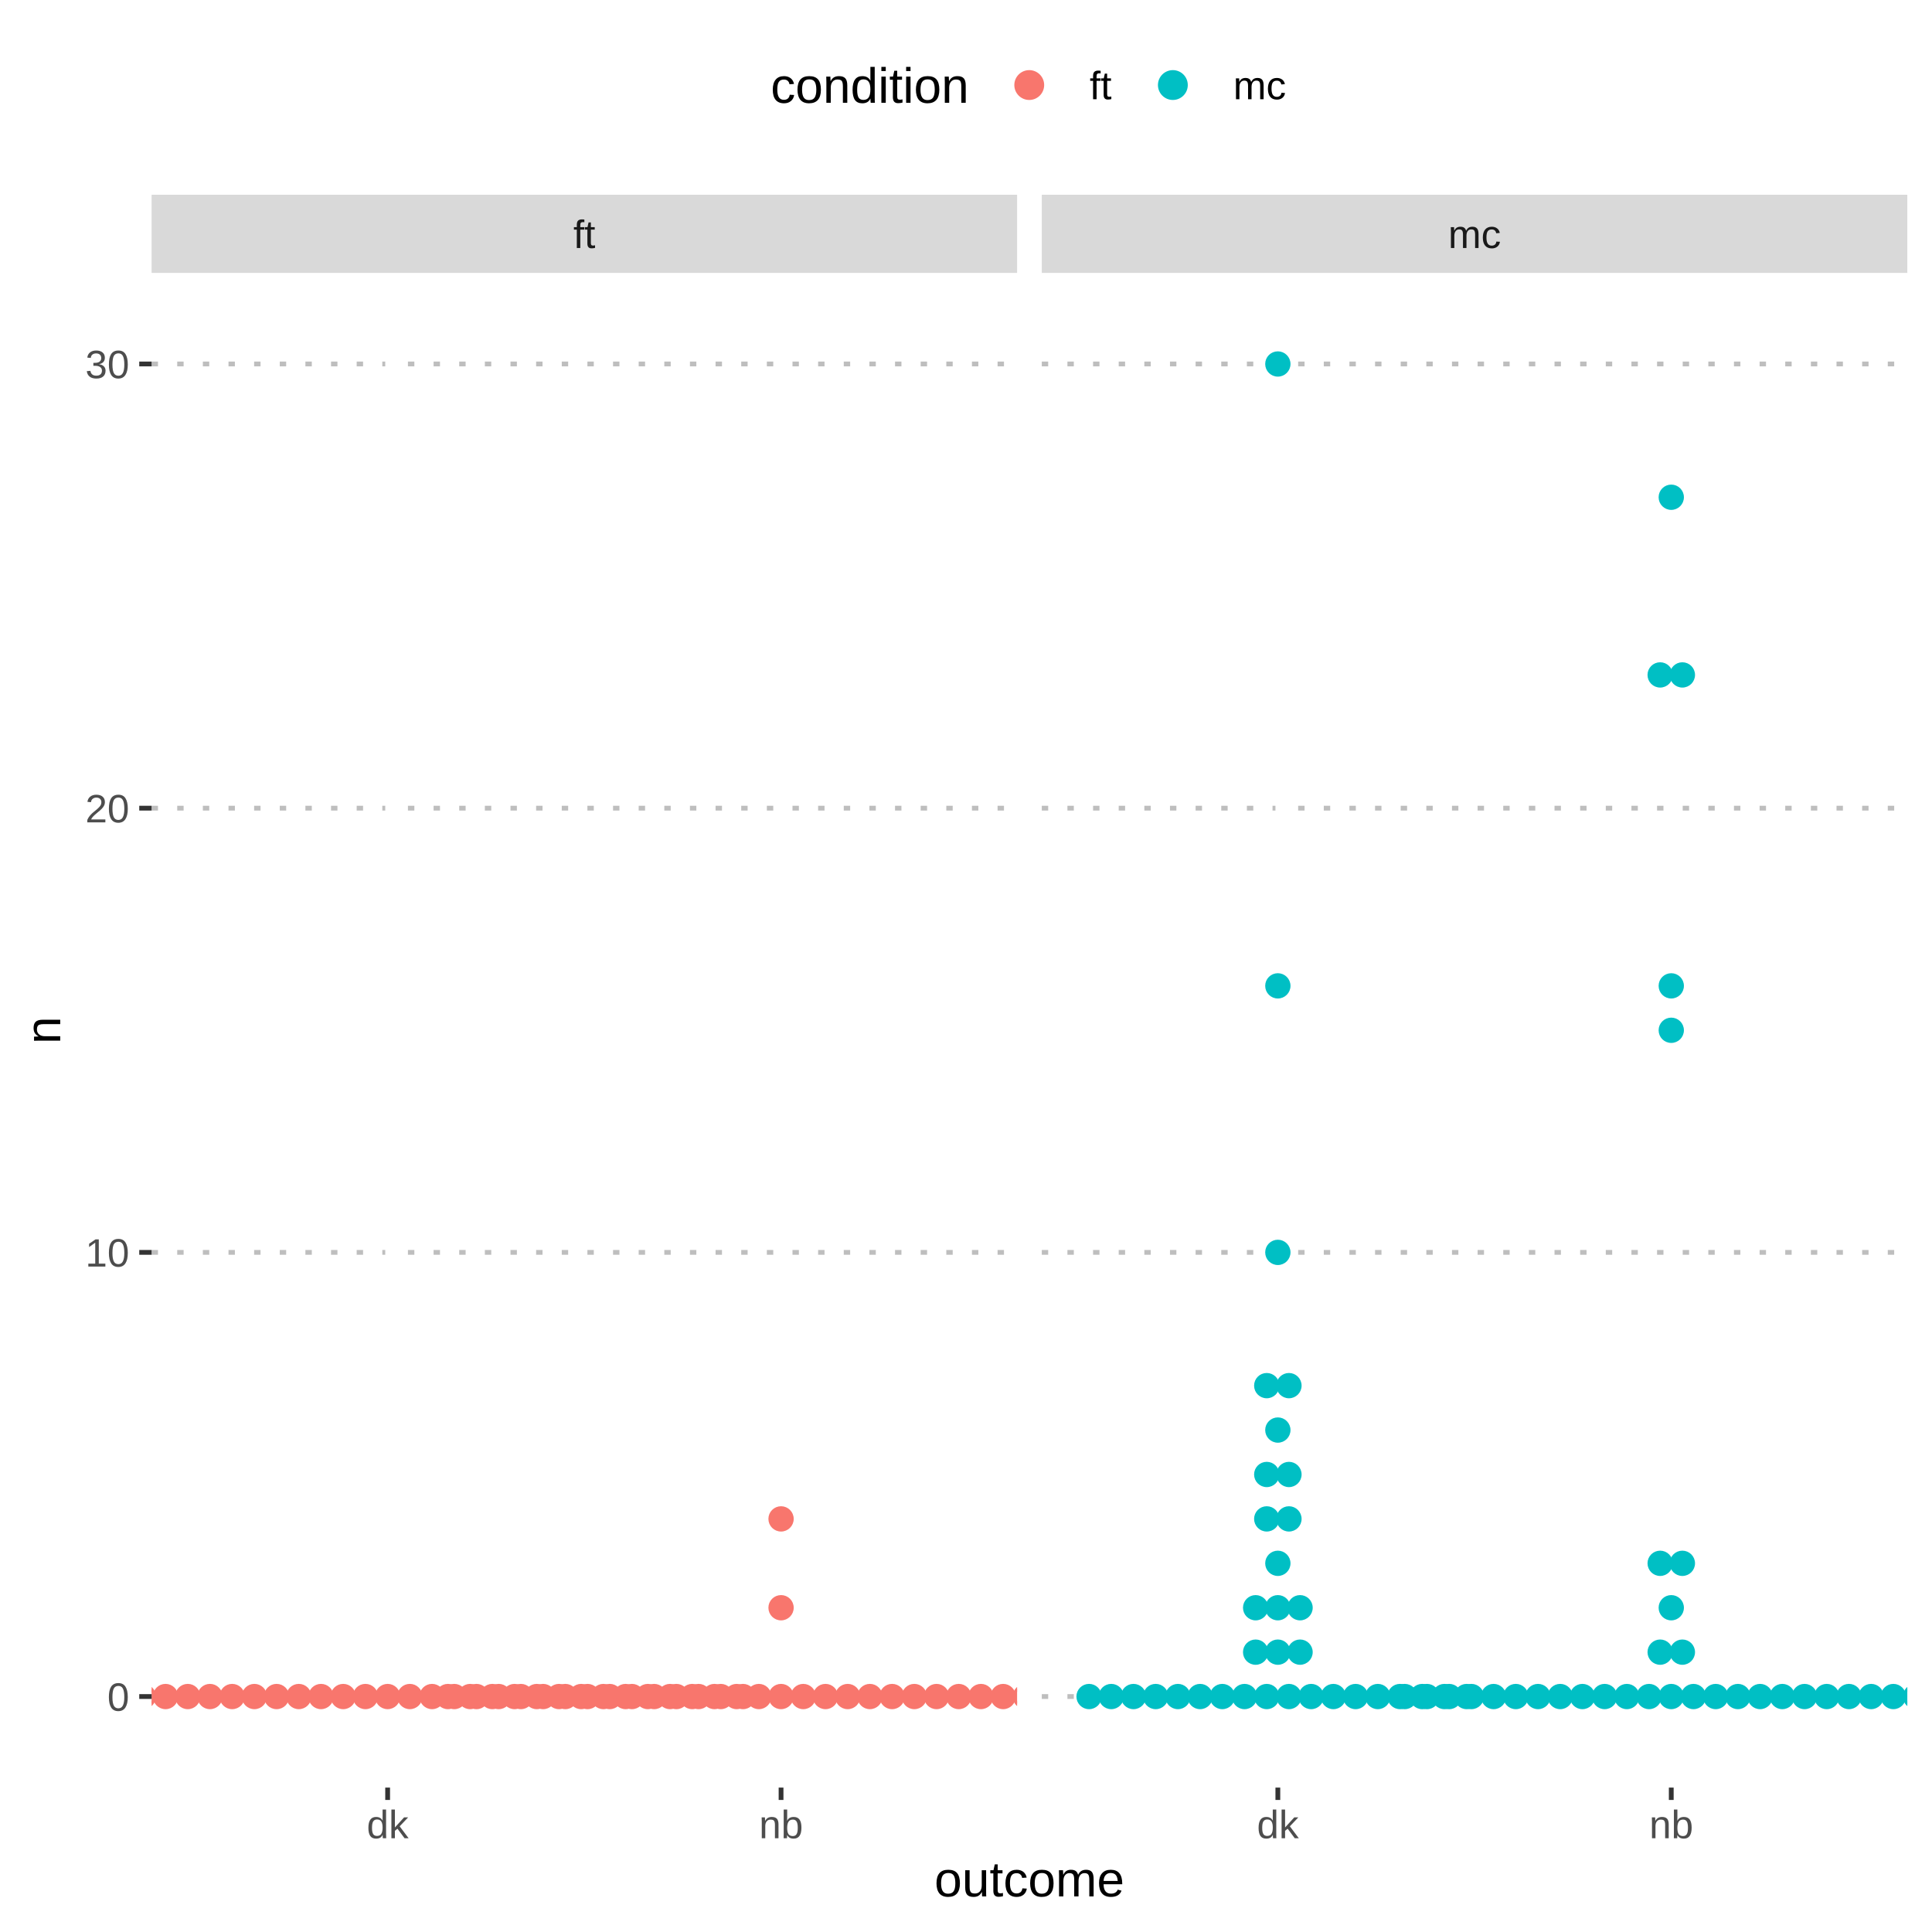
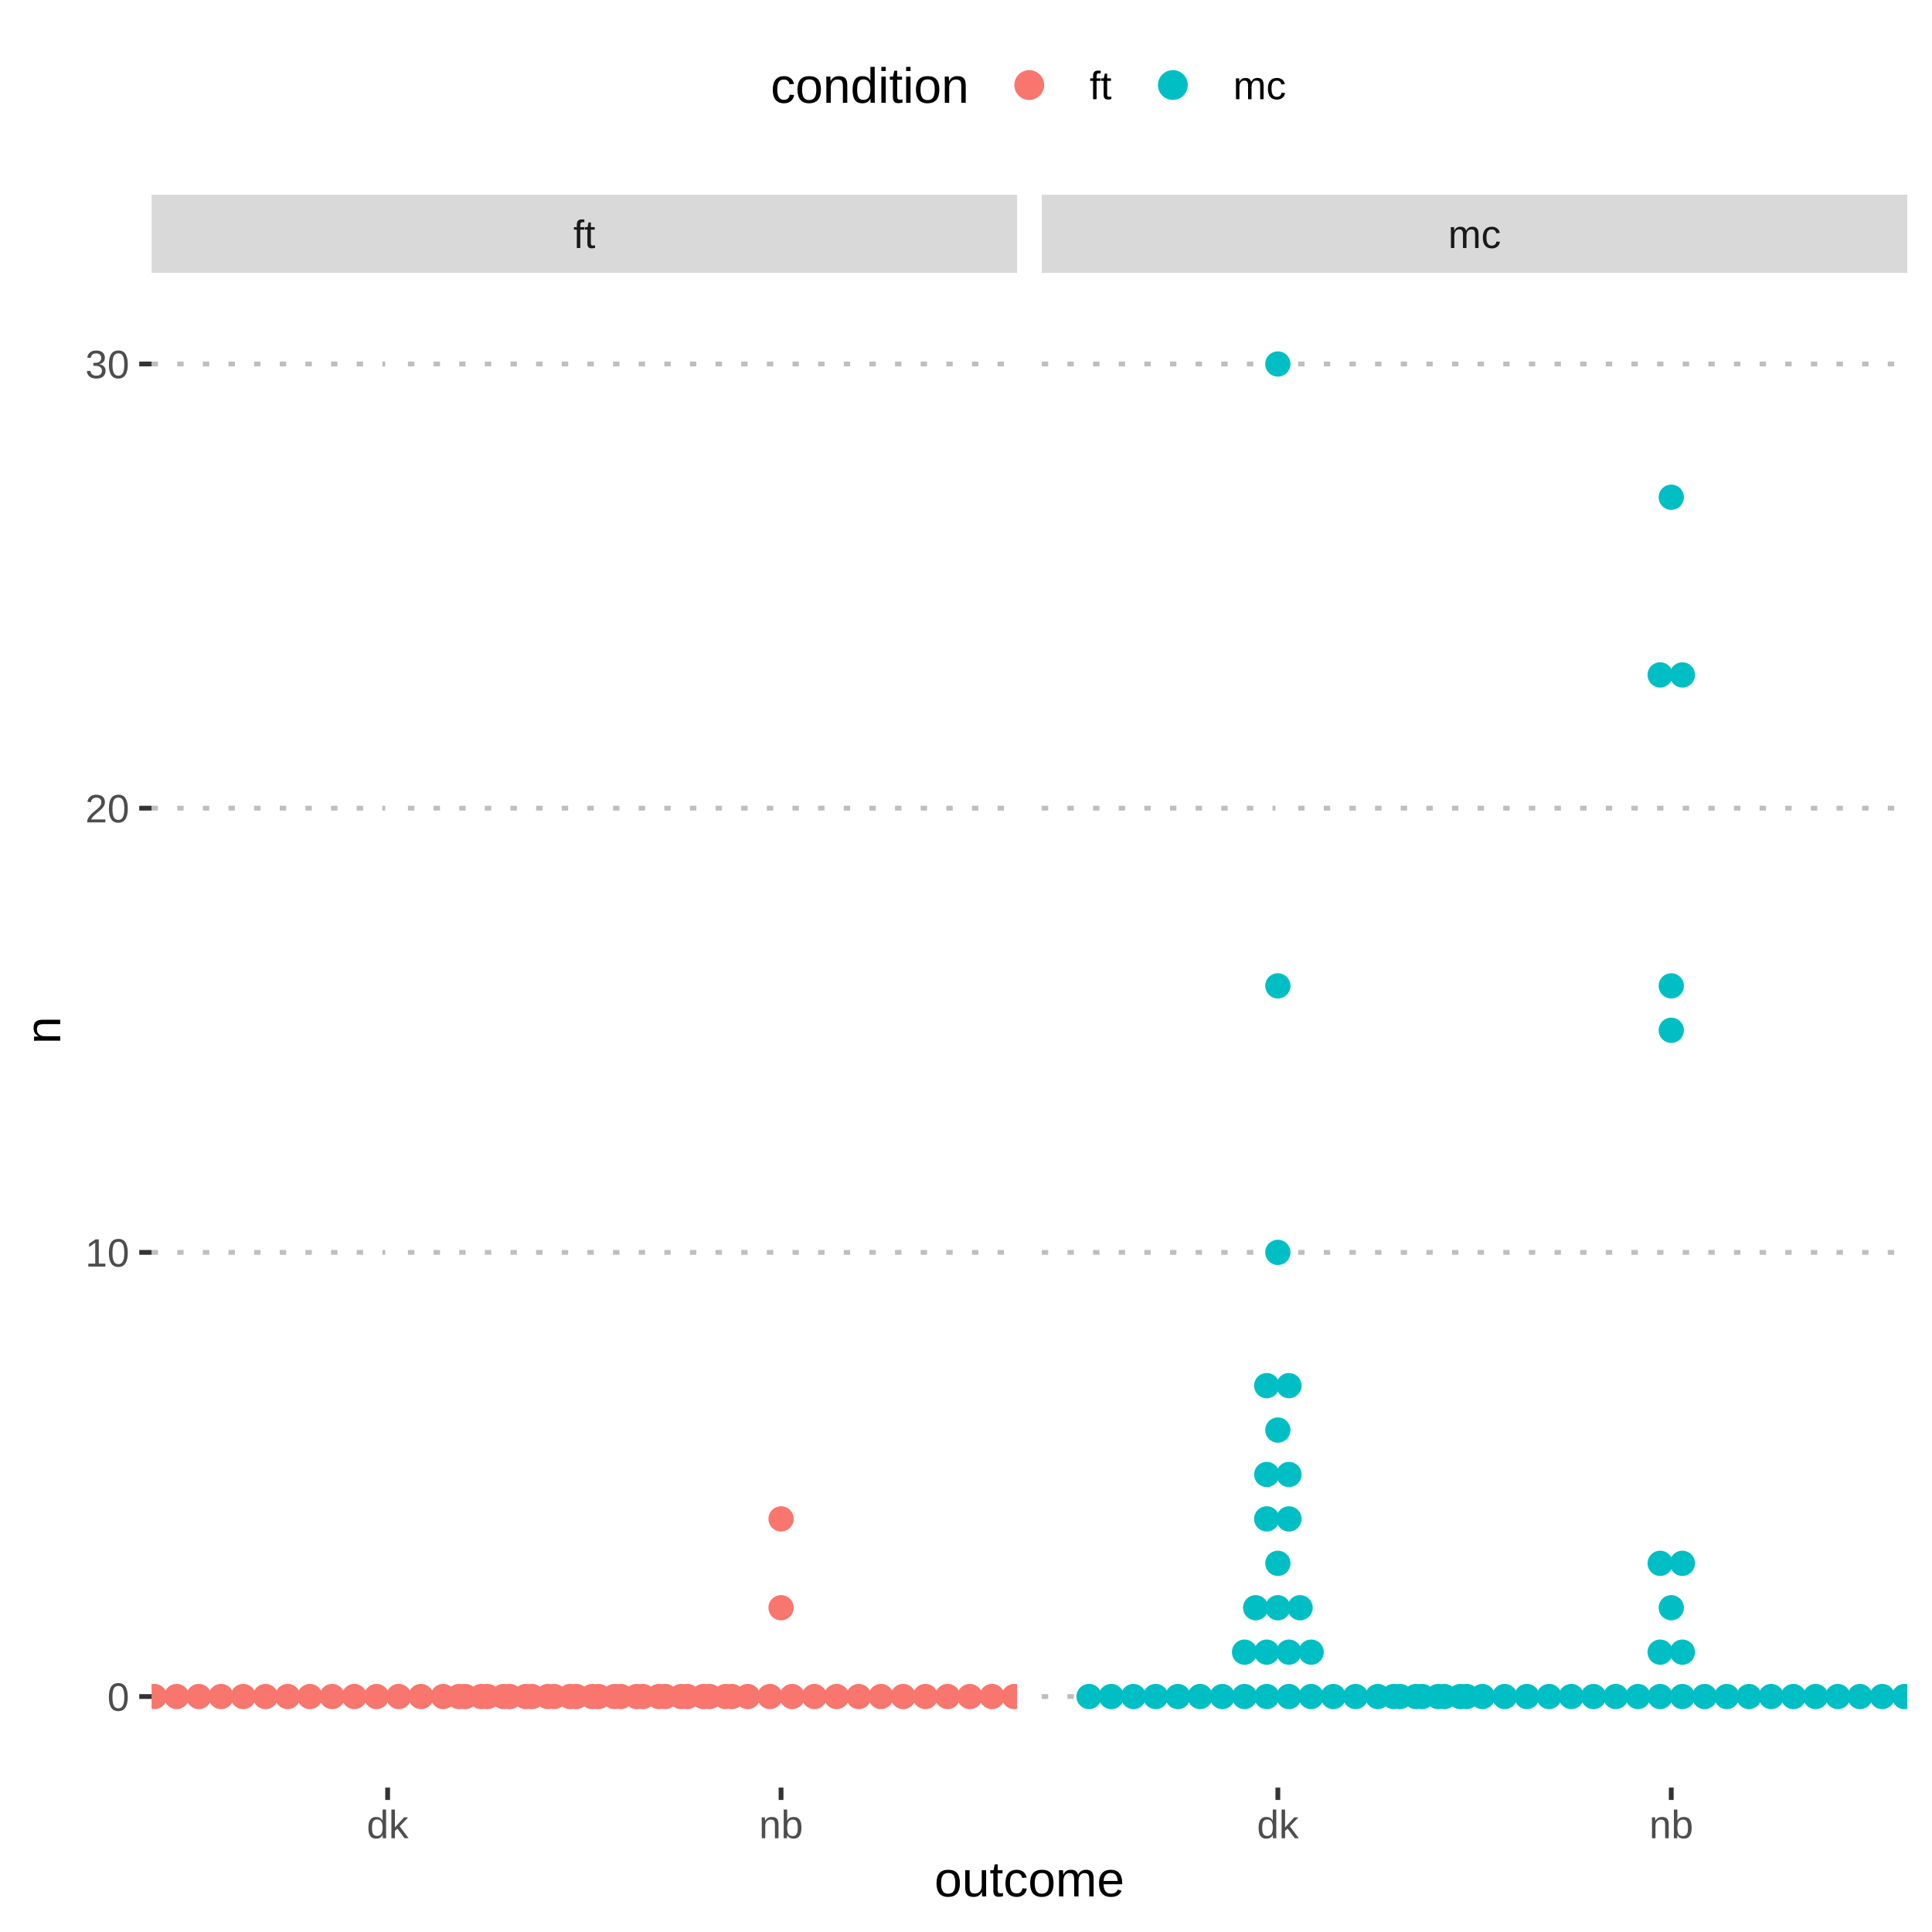
<svg xmlns="http://www.w3.org/2000/svg" class="svglite" width="468.00pt" height="468.00pt" viewBox="0 0 468.00 468.00">
  <defs>
    <style type="text/css">
    .svglite line, .svglite polyline, .svglite polygon, .svglite path, .svglite rect, .svglite circle {
      fill: none;
      stroke: #000000;
      stroke-linecap: round;
      stroke-linejoin: round;
      stroke-miterlimit: 10.00;
    }
    .svglite text {
      white-space: pre;
    }
  </style>
  </defs>
  <rect width="100%" height="100%" style="stroke: none; fill: #FFFFFF;" />
  <defs>
    <clipPath id="cpMC4wMHw0NjguMDB8MC4wMHw0NjguMDA=">
      <rect x="0.00" y="0.00" width="468.00" height="468.00" />
    </clipPath>
  </defs>
  <g clip-path="url(#cpMC4wMHw0NjguMDB8MC4wMHw0NjguMDA=)">
    <rect x="0.00" y="0" width="468.00" height="468.00" style="stroke-width: 1.16; stroke: #FFFFFF; fill: #FFFFFF;" />
  </g>
  <defs>
    <clipPath id="cpMzYuNzJ8MjQ2LjM4fDY2LjExfDQzMy4wMg==">
      <rect x="36.72" y="66.11" width="209.66" height="366.91" />
    </clipPath>
  </defs>
  <g clip-path="url(#cpMzYuNzJ8MjQ2LjM4fDY2LjExfDQzMy4wMg==)">
    <rect x="36.72" y="66.11" width="209.66" height="366.91" style="stroke-width: 1.16; stroke: none; fill: #FFFFFF;" />
    <polyline points="36.72,357.17 246.38,357.17 " style="stroke-width: 0.58; stroke: #FFFFFF; stroke-linecap: butt;" />
    <polyline points="36.72,249.57 246.38,249.57 " style="stroke-width: 0.58; stroke: #FFFFFF; stroke-linecap: butt;" />
    <polyline points="36.72,141.97 246.38,141.97 " style="stroke-width: 0.58; stroke: #FFFFFF; stroke-linecap: butt;" />
    <polyline points="36.72,410.96 246.38,410.96 " style="stroke-width: 1.16; stroke: #BEBEBE; stroke-dasharray: 1.55,4.66; stroke-linecap: butt;" />
    <polyline points="36.72,303.37 246.38,303.37 " style="stroke-width: 1.16; stroke: #BEBEBE; stroke-dasharray: 1.55,4.66; stroke-linecap: butt;" />
    <polyline points="36.72,195.77 246.38,195.77 " style="stroke-width: 1.16; stroke: #BEBEBE; stroke-dasharray: 1.55,4.66; stroke-linecap: butt;" />
    <polyline points="36.72,88.17 246.38,88.17 " style="stroke-width: 1.16; stroke: #BEBEBE; stroke-dasharray: 1.55,4.66; stroke-linecap: butt;" />
    <polyline points="93.90,433.02 93.90,66.11 " style="stroke-width: 1.16; stroke: #FFFFFF; stroke-linecap: butt;" />
    <polyline points="189.20,433.02 189.20,66.11 " style="stroke-width: 1.16; stroke: #FFFFFF; stroke-linecap: butt;" />
-     <circle cx="7.82" cy="410.96" r="2.69" style="stroke-width: 0.75; stroke: #F8766D; stroke-linecap: butt; fill: #F8766D;" />
-     <circle cx="13.20" cy="410.96" r="2.69" style="stroke-width: 0.75; stroke: #F8766D; stroke-linecap: butt; fill: #F8766D;" />
-     <circle cx="18.58" cy="410.96" r="2.69" style="stroke-width: 0.75; stroke: #F8766D; stroke-linecap: butt; fill: #F8766D;" />
-     <circle cx="23.96" cy="410.96" r="2.69" style="stroke-width: 0.75; stroke: #F8766D; stroke-linecap: butt; fill: #F8766D;" />
-     <circle cx="29.34" cy="410.96" r="2.69" style="stroke-width: 0.75; stroke: #F8766D; stroke-linecap: butt; fill: #F8766D;" />
-     <circle cx="34.72" cy="410.96" r="2.69" style="stroke-width: 0.75; stroke: #F8766D; stroke-linecap: butt; fill: #F8766D;" />
-     <circle cx="40.10" cy="410.96" r="2.69" style="stroke-width: 0.75; stroke: #F8766D; stroke-linecap: butt; fill: #F8766D;" />
-     <circle cx="45.48" cy="410.96" r="2.69" style="stroke-width: 0.75; stroke: #F8766D; stroke-linecap: butt; fill: #F8766D;" />
-     <circle cx="50.86" cy="410.96" r="2.69" style="stroke-width: 0.75; stroke: #F8766D; stroke-linecap: butt; fill: #F8766D;" />
-     <circle cx="56.24" cy="410.96" r="2.69" style="stroke-width: 0.75; stroke: #F8766D; stroke-linecap: butt; fill: #F8766D;" />
-     <circle cx="61.62" cy="410.96" r="2.69" style="stroke-width: 0.75; stroke: #F8766D; stroke-linecap: butt; fill: #F8766D;" />
-     <circle cx="67.00" cy="410.96" r="2.69" style="stroke-width: 0.75; stroke: #F8766D; stroke-linecap: butt; fill: #F8766D;" />
-     <circle cx="72.38" cy="410.96" r="2.69" style="stroke-width: 0.75; stroke: #F8766D; stroke-linecap: butt; fill: #F8766D;" />
-     <circle cx="77.76" cy="410.96" r="2.69" style="stroke-width: 0.75; stroke: #F8766D; stroke-linecap: butt; fill: #F8766D;" />
-     <circle cx="83.14" cy="410.96" r="2.69" style="stroke-width: 0.75; stroke: #F8766D; stroke-linecap: butt; fill: #F8766D;" />
-     <circle cx="88.52" cy="410.96" r="2.69" style="stroke-width: 0.75; stroke: #F8766D; stroke-linecap: butt; fill: #F8766D;" />
-     <circle cx="93.90" cy="410.96" r="2.69" style="stroke-width: 0.75; stroke: #F8766D; stroke-linecap: butt; fill: #F8766D;" />
-     <circle cx="99.28" cy="410.96" r="2.69" style="stroke-width: 0.75; stroke: #F8766D; stroke-linecap: butt; fill: #F8766D;" />
-     <circle cx="104.66" cy="410.96" r="2.69" style="stroke-width: 0.75; stroke: #F8766D; stroke-linecap: butt; fill: #F8766D;" />
-     <circle cx="110.04" cy="410.96" r="2.69" style="stroke-width: 0.75; stroke: #F8766D; stroke-linecap: butt; fill: #F8766D;" />
-     <circle cx="115.42" cy="410.96" r="2.69" style="stroke-width: 0.75; stroke: #F8766D; stroke-linecap: butt; fill: #F8766D;" />
-     <circle cx="120.80" cy="410.96" r="2.69" style="stroke-width: 0.75; stroke: #F8766D; stroke-linecap: butt; fill: #F8766D;" />
-     <circle cx="126.18" cy="410.96" r="2.69" style="stroke-width: 0.75; stroke: #F8766D; stroke-linecap: butt; fill: #F8766D;" />
-     <circle cx="131.56" cy="410.96" r="2.69" style="stroke-width: 0.75; stroke: #F8766D; stroke-linecap: butt; fill: #F8766D;" />
-     <circle cx="136.94" cy="410.96" r="2.69" style="stroke-width: 0.75; stroke: #F8766D; stroke-linecap: butt; fill: #F8766D;" />
-     <circle cx="142.32" cy="410.96" r="2.69" style="stroke-width: 0.75; stroke: #F8766D; stroke-linecap: butt; fill: #F8766D;" />
-     <circle cx="147.70" cy="410.96" r="2.69" style="stroke-width: 0.75; stroke: #F8766D; stroke-linecap: butt; fill: #F8766D;" />
-     <circle cx="153.08" cy="410.96" r="2.69" style="stroke-width: 0.75; stroke: #F8766D; stroke-linecap: butt; fill: #F8766D;" />
-     <circle cx="158.46" cy="410.96" r="2.69" style="stroke-width: 0.75; stroke: #F8766D; stroke-linecap: butt; fill: #F8766D;" />
-     <circle cx="163.84" cy="410.96" r="2.69" style="stroke-width: 0.75; stroke: #F8766D; stroke-linecap: butt; fill: #F8766D;" />
-     <circle cx="169.22" cy="410.96" r="2.69" style="stroke-width: 0.75; stroke: #F8766D; stroke-linecap: butt; fill: #F8766D;" />
-     <circle cx="174.60" cy="410.96" r="2.69" style="stroke-width: 0.75; stroke: #F8766D; stroke-linecap: butt; fill: #F8766D;" />
-     <circle cx="179.98" cy="410.96" r="2.69" style="stroke-width: 0.75; stroke: #F8766D; stroke-linecap: butt; fill: #F8766D;" />
-     <circle cx="108.50" cy="410.96" r="2.69" style="stroke-width: 0.75; stroke: #F8766D; stroke-linecap: butt; fill: #F8766D;" />
-     <circle cx="113.88" cy="410.96" r="2.69" style="stroke-width: 0.75; stroke: #F8766D; stroke-linecap: butt; fill: #F8766D;" />
-     <circle cx="119.26" cy="410.96" r="2.69" style="stroke-width: 0.75; stroke: #F8766D; stroke-linecap: butt; fill: #F8766D;" />
-     <circle cx="124.64" cy="410.96" r="2.69" style="stroke-width: 0.75; stroke: #F8766D; stroke-linecap: butt; fill: #F8766D;" />
-     <circle cx="130.02" cy="410.96" r="2.69" style="stroke-width: 0.75; stroke: #F8766D; stroke-linecap: butt; fill: #F8766D;" />
-     <circle cx="135.40" cy="410.96" r="2.69" style="stroke-width: 0.75; stroke: #F8766D; stroke-linecap: butt; fill: #F8766D;" />
-     <circle cx="140.78" cy="410.96" r="2.69" style="stroke-width: 0.75; stroke: #F8766D; stroke-linecap: butt; fill: #F8766D;" />
-     <circle cx="146.16" cy="410.96" r="2.69" style="stroke-width: 0.75; stroke: #F8766D; stroke-linecap: butt; fill: #F8766D;" />
-     <circle cx="151.54" cy="410.96" r="2.69" style="stroke-width: 0.75; stroke: #F8766D; stroke-linecap: butt; fill: #F8766D;" />
-     <circle cx="156.92" cy="410.96" r="2.69" style="stroke-width: 0.75; stroke: #F8766D; stroke-linecap: butt; fill: #F8766D;" />
-     <circle cx="162.30" cy="410.96" r="2.69" style="stroke-width: 0.75; stroke: #F8766D; stroke-linecap: butt; fill: #F8766D;" />
-     <circle cx="167.68" cy="410.96" r="2.69" style="stroke-width: 0.75; stroke: #F8766D; stroke-linecap: butt; fill: #F8766D;" />
-     <circle cx="173.06" cy="410.96" r="2.69" style="stroke-width: 0.75; stroke: #F8766D; stroke-linecap: butt; fill: #F8766D;" />
-     <circle cx="178.44" cy="410.96" r="2.69" style="stroke-width: 0.75; stroke: #F8766D; stroke-linecap: butt; fill: #F8766D;" />
-     <circle cx="183.82" cy="410.96" r="2.69" style="stroke-width: 0.75; stroke: #F8766D; stroke-linecap: butt; fill: #F8766D;" />
-     <circle cx="189.20" cy="410.96" r="2.69" style="stroke-width: 0.75; stroke: #F8766D; stroke-linecap: butt; fill: #F8766D;" />
-     <circle cx="194.58" cy="410.96" r="2.69" style="stroke-width: 0.75; stroke: #F8766D; stroke-linecap: butt; fill: #F8766D;" />
-     <circle cx="199.96" cy="410.96" r="2.69" style="stroke-width: 0.75; stroke: #F8766D; stroke-linecap: butt; fill: #F8766D;" />
-     <circle cx="205.34" cy="410.96" r="2.69" style="stroke-width: 0.75; stroke: #F8766D; stroke-linecap: butt; fill: #F8766D;" />
-     <circle cx="210.72" cy="410.96" r="2.69" style="stroke-width: 0.75; stroke: #F8766D; stroke-linecap: butt; fill: #F8766D;" />
-     <circle cx="216.10" cy="410.96" r="2.69" style="stroke-width: 0.75; stroke: #F8766D; stroke-linecap: butt; fill: #F8766D;" />
-     <circle cx="221.48" cy="410.96" r="2.69" style="stroke-width: 0.75; stroke: #F8766D; stroke-linecap: butt; fill: #F8766D;" />
-     <circle cx="226.86" cy="410.96" r="2.69" style="stroke-width: 0.75; stroke: #F8766D; stroke-linecap: butt; fill: #F8766D;" />
-     <circle cx="232.24" cy="410.96" r="2.69" style="stroke-width: 0.75; stroke: #F8766D; stroke-linecap: butt; fill: #F8766D;" />
-     <circle cx="237.62" cy="410.96" r="2.69" style="stroke-width: 0.75; stroke: #F8766D; stroke-linecap: butt; fill: #F8766D;" />
-     <circle cx="243.00" cy="410.96" r="2.69" style="stroke-width: 0.75; stroke: #F8766D; stroke-linecap: butt; fill: #F8766D;" />
-     <circle cx="248.38" cy="410.96" r="2.69" style="stroke-width: 0.75; stroke: #F8766D; stroke-linecap: butt; fill: #F8766D;" />
-     <circle cx="253.76" cy="410.96" r="2.69" style="stroke-width: 0.75; stroke: #F8766D; stroke-linecap: butt; fill: #F8766D;" />
-     <circle cx="259.14" cy="410.96" r="2.69" style="stroke-width: 0.75; stroke: #F8766D; stroke-linecap: butt; fill: #F8766D;" />
-     <circle cx="264.52" cy="410.96" r="2.69" style="stroke-width: 0.75; stroke: #F8766D; stroke-linecap: butt; fill: #F8766D;" />
-     <circle cx="269.90" cy="410.96" r="2.69" style="stroke-width: 0.75; stroke: #F8766D; stroke-linecap: butt; fill: #F8766D;" />
+     <circle cx="10.51" cy="410.96" r="2.69" style="stroke-width: 0.75; stroke: #F8766D; stroke-linecap: butt; fill: #F8766D;" />
+     <circle cx="15.89" cy="410.96" r="2.69" style="stroke-width: 0.75; stroke: #F8766D; stroke-linecap: butt; fill: #F8766D;" />
+     <circle cx="21.27" cy="410.96" r="2.69" style="stroke-width: 0.75; stroke: #F8766D; stroke-linecap: butt; fill: #F8766D;" />
+     <circle cx="26.65" cy="410.96" r="2.69" style="stroke-width: 0.75; stroke: #F8766D; stroke-linecap: butt; fill: #F8766D;" />
+     <circle cx="32.03" cy="410.96" r="2.69" style="stroke-width: 0.75; stroke: #F8766D; stroke-linecap: butt; fill: #F8766D;" />
+     <circle cx="37.41" cy="410.96" r="2.69" style="stroke-width: 0.75; stroke: #F8766D; stroke-linecap: butt; fill: #F8766D;" />
+     <circle cx="42.79" cy="410.96" r="2.69" style="stroke-width: 0.75; stroke: #F8766D; stroke-linecap: butt; fill: #F8766D;" />
+     <circle cx="48.17" cy="410.96" r="2.69" style="stroke-width: 0.75; stroke: #F8766D; stroke-linecap: butt; fill: #F8766D;" />
+     <circle cx="53.55" cy="410.96" r="2.69" style="stroke-width: 0.75; stroke: #F8766D; stroke-linecap: butt; fill: #F8766D;" />
+     <circle cx="58.93" cy="410.96" r="2.69" style="stroke-width: 0.75; stroke: #F8766D; stroke-linecap: butt; fill: #F8766D;" />
+     <circle cx="64.31" cy="410.96" r="2.69" style="stroke-width: 0.75; stroke: #F8766D; stroke-linecap: butt; fill: #F8766D;" />
+     <circle cx="69.69" cy="410.96" r="2.69" style="stroke-width: 0.75; stroke: #F8766D; stroke-linecap: butt; fill: #F8766D;" />
+     <circle cx="75.07" cy="410.96" r="2.69" style="stroke-width: 0.75; stroke: #F8766D; stroke-linecap: butt; fill: #F8766D;" />
+     <circle cx="80.45" cy="410.96" r="2.69" style="stroke-width: 0.75; stroke: #F8766D; stroke-linecap: butt; fill: #F8766D;" />
+     <circle cx="85.83" cy="410.96" r="2.69" style="stroke-width: 0.75; stroke: #F8766D; stroke-linecap: butt; fill: #F8766D;" />
+     <circle cx="91.21" cy="410.96" r="2.69" style="stroke-width: 0.75; stroke: #F8766D; stroke-linecap: butt; fill: #F8766D;" />
+     <circle cx="96.59" cy="410.96" r="2.69" style="stroke-width: 0.75; stroke: #F8766D; stroke-linecap: butt; fill: #F8766D;" />
+     <circle cx="101.97" cy="410.96" r="2.69" style="stroke-width: 0.75; stroke: #F8766D; stroke-linecap: butt; fill: #F8766D;" />
+     <circle cx="107.35" cy="410.96" r="2.69" style="stroke-width: 0.75; stroke: #F8766D; stroke-linecap: butt; fill: #F8766D;" />
+     <circle cx="112.73" cy="410.96" r="2.69" style="stroke-width: 0.75; stroke: #F8766D; stroke-linecap: butt; fill: #F8766D;" />
+     <circle cx="118.11" cy="410.96" r="2.69" style="stroke-width: 0.75; stroke: #F8766D; stroke-linecap: butt; fill: #F8766D;" />
+     <circle cx="123.49" cy="410.96" r="2.69" style="stroke-width: 0.75; stroke: #F8766D; stroke-linecap: butt; fill: #F8766D;" />
+     <circle cx="128.87" cy="410.96" r="2.69" style="stroke-width: 0.75; stroke: #F8766D; stroke-linecap: butt; fill: #F8766D;" />
+     <circle cx="134.25" cy="410.96" r="2.69" style="stroke-width: 0.75; stroke: #F8766D; stroke-linecap: butt; fill: #F8766D;" />
+     <circle cx="139.63" cy="410.96" r="2.69" style="stroke-width: 0.75; stroke: #F8766D; stroke-linecap: butt; fill: #F8766D;" />
+     <circle cx="145.01" cy="410.96" r="2.69" style="stroke-width: 0.75; stroke: #F8766D; stroke-linecap: butt; fill: #F8766D;" />
+     <circle cx="150.39" cy="410.96" r="2.69" style="stroke-width: 0.75; stroke: #F8766D; stroke-linecap: butt; fill: #F8766D;" />
+     <circle cx="155.77" cy="410.96" r="2.69" style="stroke-width: 0.75; stroke: #F8766D; stroke-linecap: butt; fill: #F8766D;" />
+     <circle cx="161.15" cy="410.96" r="2.69" style="stroke-width: 0.75; stroke: #F8766D; stroke-linecap: butt; fill: #F8766D;" />
+     <circle cx="166.53" cy="410.96" r="2.69" style="stroke-width: 0.75; stroke: #F8766D; stroke-linecap: butt; fill: #F8766D;" />
+     <circle cx="171.91" cy="410.96" r="2.69" style="stroke-width: 0.75; stroke: #F8766D; stroke-linecap: butt; fill: #F8766D;" />
+     <circle cx="177.29" cy="410.96" r="2.69" style="stroke-width: 0.75; stroke: #F8766D; stroke-linecap: butt; fill: #F8766D;" />
+     <circle cx="111.19" cy="410.96" r="2.69" style="stroke-width: 0.75; stroke: #F8766D; stroke-linecap: butt; fill: #F8766D;" />
+     <circle cx="116.57" cy="410.96" r="2.69" style="stroke-width: 0.75; stroke: #F8766D; stroke-linecap: butt; fill: #F8766D;" />
+     <circle cx="121.95" cy="410.96" r="2.69" style="stroke-width: 0.75; stroke: #F8766D; stroke-linecap: butt; fill: #F8766D;" />
+     <circle cx="127.33" cy="410.96" r="2.69" style="stroke-width: 0.75; stroke: #F8766D; stroke-linecap: butt; fill: #F8766D;" />
+     <circle cx="132.71" cy="410.96" r="2.69" style="stroke-width: 0.75; stroke: #F8766D; stroke-linecap: butt; fill: #F8766D;" />
+     <circle cx="138.09" cy="410.96" r="2.69" style="stroke-width: 0.75; stroke: #F8766D; stroke-linecap: butt; fill: #F8766D;" />
+     <circle cx="143.47" cy="410.96" r="2.69" style="stroke-width: 0.75; stroke: #F8766D; stroke-linecap: butt; fill: #F8766D;" />
+     <circle cx="148.85" cy="410.96" r="2.69" style="stroke-width: 0.75; stroke: #F8766D; stroke-linecap: butt; fill: #F8766D;" />
+     <circle cx="154.23" cy="410.96" r="2.69" style="stroke-width: 0.75; stroke: #F8766D; stroke-linecap: butt; fill: #F8766D;" />
+     <circle cx="159.61" cy="410.96" r="2.69" style="stroke-width: 0.75; stroke: #F8766D; stroke-linecap: butt; fill: #F8766D;" />
+     <circle cx="164.99" cy="410.96" r="2.69" style="stroke-width: 0.75; stroke: #F8766D; stroke-linecap: butt; fill: #F8766D;" />
+     <circle cx="170.37" cy="410.96" r="2.69" style="stroke-width: 0.75; stroke: #F8766D; stroke-linecap: butt; fill: #F8766D;" />
+     <circle cx="175.75" cy="410.96" r="2.69" style="stroke-width: 0.75; stroke: #F8766D; stroke-linecap: butt; fill: #F8766D;" />
+     <circle cx="181.13" cy="410.96" r="2.69" style="stroke-width: 0.75; stroke: #F8766D; stroke-linecap: butt; fill: #F8766D;" />
+     <circle cx="186.51" cy="410.96" r="2.69" style="stroke-width: 0.75; stroke: #F8766D; stroke-linecap: butt; fill: #F8766D;" />
+     <circle cx="191.89" cy="410.96" r="2.69" style="stroke-width: 0.75; stroke: #F8766D; stroke-linecap: butt; fill: #F8766D;" />
+     <circle cx="197.27" cy="410.96" r="2.69" style="stroke-width: 0.75; stroke: #F8766D; stroke-linecap: butt; fill: #F8766D;" />
+     <circle cx="202.65" cy="410.96" r="2.69" style="stroke-width: 0.75; stroke: #F8766D; stroke-linecap: butt; fill: #F8766D;" />
+     <circle cx="208.03" cy="410.96" r="2.69" style="stroke-width: 0.75; stroke: #F8766D; stroke-linecap: butt; fill: #F8766D;" />
+     <circle cx="213.41" cy="410.96" r="2.69" style="stroke-width: 0.75; stroke: #F8766D; stroke-linecap: butt; fill: #F8766D;" />
+     <circle cx="218.79" cy="410.96" r="2.69" style="stroke-width: 0.75; stroke: #F8766D; stroke-linecap: butt; fill: #F8766D;" />
+     <circle cx="224.17" cy="410.96" r="2.69" style="stroke-width: 0.75; stroke: #F8766D; stroke-linecap: butt; fill: #F8766D;" />
+     <circle cx="229.55" cy="410.96" r="2.69" style="stroke-width: 0.75; stroke: #F8766D; stroke-linecap: butt; fill: #F8766D;" />
+     <circle cx="234.93" cy="410.96" r="2.69" style="stroke-width: 0.75; stroke: #F8766D; stroke-linecap: butt; fill: #F8766D;" />
+     <circle cx="240.31" cy="410.96" r="2.69" style="stroke-width: 0.75; stroke: #F8766D; stroke-linecap: butt; fill: #F8766D;" />
+     <circle cx="245.69" cy="410.96" r="2.69" style="stroke-width: 0.75; stroke: #F8766D; stroke-linecap: butt; fill: #F8766D;" />
+     <circle cx="251.07" cy="410.96" r="2.69" style="stroke-width: 0.75; stroke: #F8766D; stroke-linecap: butt; fill: #F8766D;" />
+     <circle cx="256.45" cy="410.96" r="2.69" style="stroke-width: 0.75; stroke: #F8766D; stroke-linecap: butt; fill: #F8766D;" />
+     <circle cx="261.83" cy="410.96" r="2.69" style="stroke-width: 0.75; stroke: #F8766D; stroke-linecap: butt; fill: #F8766D;" />
+     <circle cx="267.21" cy="410.96" r="2.69" style="stroke-width: 0.75; stroke: #F8766D; stroke-linecap: butt; fill: #F8766D;" />
    <circle cx="189.20" cy="389.45" r="2.69" style="stroke-width: 0.75; stroke: #F8766D; stroke-linecap: butt; fill: #F8766D;" />
    <circle cx="189.20" cy="367.93" r="2.69" style="stroke-width: 0.75; stroke: #F8766D; stroke-linecap: butt; fill: #F8766D;" />
  </g>
  <g clip-path="url(#cpMC4wMHw0NjguMDB8MC4wMHw0NjguMDA=)">
</g>
  <defs>
    <clipPath id="cpMjUyLjM2fDQ2Mi4wMnw2Ni4xMXw0MzMuMDI=">
      <rect x="252.36" y="66.11" width="209.66" height="366.91" />
    </clipPath>
  </defs>
  <g clip-path="url(#cpMjUyLjM2fDQ2Mi4wMnw2Ni4xMXw0MzMuMDI=)">
    <rect x="252.36" y="66.11" width="209.66" height="366.91" style="stroke-width: 1.16; stroke: none; fill: #FFFFFF;" />
    <polyline points="252.36,357.17 462.02,357.17 " style="stroke-width: 0.58; stroke: #FFFFFF; stroke-linecap: butt;" />
    <polyline points="252.36,249.57 462.02,249.57 " style="stroke-width: 0.58; stroke: #FFFFFF; stroke-linecap: butt;" />
    <polyline points="252.36,141.97 462.02,141.97 " style="stroke-width: 0.58; stroke: #FFFFFF; stroke-linecap: butt;" />
    <polyline points="252.36,410.96 462.02,410.96 " style="stroke-width: 1.16; stroke: #BEBEBE; stroke-dasharray: 1.55,4.66; stroke-linecap: butt;" />
    <polyline points="252.36,303.37 462.02,303.37 " style="stroke-width: 1.16; stroke: #BEBEBE; stroke-dasharray: 1.55,4.66; stroke-linecap: butt;" />
    <polyline points="252.36,195.77 462.02,195.77 " style="stroke-width: 1.16; stroke: #BEBEBE; stroke-dasharray: 1.55,4.66; stroke-linecap: butt;" />
    <polyline points="252.36,88.17 462.02,88.17 " style="stroke-width: 1.16; stroke: #BEBEBE; stroke-dasharray: 1.55,4.66; stroke-linecap: butt;" />
    <polyline points="309.54,433.02 309.54,66.11 " style="stroke-width: 1.16; stroke: #FFFFFF; stroke-linecap: butt;" />
    <polyline points="404.84,433.02 404.84,66.11 " style="stroke-width: 1.16; stroke: #FFFFFF; stroke-linecap: butt;" />
    <circle cx="263.81" cy="410.96" r="2.69" style="stroke-width: 0.75; stroke: #00BFC4; stroke-linecap: butt; fill: #00BFC4;" />
    <circle cx="269.19" cy="410.96" r="2.69" style="stroke-width: 0.75; stroke: #00BFC4; stroke-linecap: butt; fill: #00BFC4;" />
    <circle cx="274.57" cy="410.96" r="2.69" style="stroke-width: 0.75; stroke: #00BFC4; stroke-linecap: butt; fill: #00BFC4;" />
    <circle cx="279.95" cy="410.96" r="2.69" style="stroke-width: 0.75; stroke: #00BFC4; stroke-linecap: butt; fill: #00BFC4;" />
    <circle cx="285.33" cy="410.96" r="2.69" style="stroke-width: 0.75; stroke: #00BFC4; stroke-linecap: butt; fill: #00BFC4;" />
    <circle cx="290.71" cy="410.96" r="2.69" style="stroke-width: 0.75; stroke: #00BFC4; stroke-linecap: butt; fill: #00BFC4;" />
    <circle cx="296.09" cy="410.96" r="2.69" style="stroke-width: 0.75; stroke: #00BFC4; stroke-linecap: butt; fill: #00BFC4;" />
    <circle cx="301.47" cy="410.96" r="2.69" style="stroke-width: 0.75; stroke: #00BFC4; stroke-linecap: butt; fill: #00BFC4;" />
    <circle cx="306.85" cy="410.96" r="2.69" style="stroke-width: 0.75; stroke: #00BFC4; stroke-linecap: butt; fill: #00BFC4;" />
    <circle cx="312.23" cy="410.96" r="2.69" style="stroke-width: 0.75; stroke: #00BFC4; stroke-linecap: butt; fill: #00BFC4;" />
    <circle cx="317.61" cy="410.96" r="2.69" style="stroke-width: 0.75; stroke: #00BFC4; stroke-linecap: butt; fill: #00BFC4;" />
    <circle cx="322.99" cy="410.96" r="2.69" style="stroke-width: 0.75; stroke: #00BFC4; stroke-linecap: butt; fill: #00BFC4;" />
    <circle cx="328.37" cy="410.96" r="2.69" style="stroke-width: 0.75; stroke: #00BFC4; stroke-linecap: butt; fill: #00BFC4;" />
    <circle cx="333.75" cy="410.96" r="2.69" style="stroke-width: 0.75; stroke: #00BFC4; stroke-linecap: butt; fill: #00BFC4;" />
    <circle cx="339.13" cy="410.96" r="2.69" style="stroke-width: 0.75; stroke: #00BFC4; stroke-linecap: butt; fill: #00BFC4;" />
    <circle cx="344.51" cy="410.96" r="2.69" style="stroke-width: 0.75; stroke: #00BFC4; stroke-linecap: butt; fill: #00BFC4;" />
    <circle cx="349.89" cy="410.96" r="2.69" style="stroke-width: 0.75; stroke: #00BFC4; stroke-linecap: butt; fill: #00BFC4;" />
    <circle cx="355.27" cy="410.96" r="2.69" style="stroke-width: 0.75; stroke: #00BFC4; stroke-linecap: butt; fill: #00BFC4;" />
-     <circle cx="304.16" cy="400.21" r="2.69" style="stroke-width: 0.75; stroke: #00BFC4; stroke-linecap: butt; fill: #00BFC4;" />
-     <circle cx="309.54" cy="400.21" r="2.69" style="stroke-width: 0.75; stroke: #00BFC4; stroke-linecap: butt; fill: #00BFC4;" />
-     <circle cx="314.92" cy="400.21" r="2.69" style="stroke-width: 0.75; stroke: #00BFC4; stroke-linecap: butt; fill: #00BFC4;" />
+     <circle cx="301.47" cy="400.21" r="2.69" style="stroke-width: 0.75; stroke: #00BFC4; stroke-linecap: butt; fill: #00BFC4;" />
+     <circle cx="306.85" cy="400.21" r="2.69" style="stroke-width: 0.75; stroke: #00BFC4; stroke-linecap: butt; fill: #00BFC4;" />
+     <circle cx="312.23" cy="400.21" r="2.69" style="stroke-width: 0.75; stroke: #00BFC4; stroke-linecap: butt; fill: #00BFC4;" />
+     <circle cx="317.61" cy="400.21" r="2.69" style="stroke-width: 0.75; stroke: #00BFC4; stroke-linecap: butt; fill: #00BFC4;" />
    <circle cx="304.16" cy="389.45" r="2.69" style="stroke-width: 0.75; stroke: #00BFC4; stroke-linecap: butt; fill: #00BFC4;" />
    <circle cx="309.54" cy="389.45" r="2.69" style="stroke-width: 0.75; stroke: #00BFC4; stroke-linecap: butt; fill: #00BFC4;" />
    <circle cx="314.92" cy="389.45" r="2.69" style="stroke-width: 0.75; stroke: #00BFC4; stroke-linecap: butt; fill: #00BFC4;" />
    <circle cx="309.54" cy="378.69" r="2.69" style="stroke-width: 0.75; stroke: #00BFC4; stroke-linecap: butt; fill: #00BFC4;" />
    <circle cx="306.85" cy="367.93" r="2.69" style="stroke-width: 0.75; stroke: #00BFC4; stroke-linecap: butt; fill: #00BFC4;" />
    <circle cx="312.23" cy="367.93" r="2.69" style="stroke-width: 0.75; stroke: #00BFC4; stroke-linecap: butt; fill: #00BFC4;" />
    <circle cx="306.85" cy="357.17" r="2.69" style="stroke-width: 0.75; stroke: #00BFC4; stroke-linecap: butt; fill: #00BFC4;" />
    <circle cx="312.23" cy="357.17" r="2.69" style="stroke-width: 0.75; stroke: #00BFC4; stroke-linecap: butt; fill: #00BFC4;" />
    <circle cx="309.54" cy="346.41" r="2.69" style="stroke-width: 0.75; stroke: #00BFC4; stroke-linecap: butt; fill: #00BFC4;" />
    <circle cx="306.85" cy="335.65" r="2.69" style="stroke-width: 0.75; stroke: #00BFC4; stroke-linecap: butt; fill: #00BFC4;" />
    <circle cx="312.23" cy="335.65" r="2.69" style="stroke-width: 0.75; stroke: #00BFC4; stroke-linecap: butt; fill: #00BFC4;" />
    <circle cx="309.54" cy="303.37" r="2.69" style="stroke-width: 0.75; stroke: #00BFC4; stroke-linecap: butt; fill: #00BFC4;" />
    <circle cx="309.54" cy="238.81" r="2.69" style="stroke-width: 0.75; stroke: #00BFC4; stroke-linecap: butt; fill: #00BFC4;" />
    <circle cx="309.54" cy="88.17" r="2.69" style="stroke-width: 0.75; stroke: #00BFC4; stroke-linecap: butt; fill: #00BFC4;" />
-     <circle cx="340.28" cy="410.96" r="2.69" style="stroke-width: 0.75; stroke: #00BFC4; stroke-linecap: butt; fill: #00BFC4;" />
-     <circle cx="345.66" cy="410.96" r="2.69" style="stroke-width: 0.75; stroke: #00BFC4; stroke-linecap: butt; fill: #00BFC4;" />
-     <circle cx="351.04" cy="410.96" r="2.69" style="stroke-width: 0.75; stroke: #00BFC4; stroke-linecap: butt; fill: #00BFC4;" />
-     <circle cx="356.42" cy="410.96" r="2.69" style="stroke-width: 0.75; stroke: #00BFC4; stroke-linecap: butt; fill: #00BFC4;" />
-     <circle cx="361.80" cy="410.96" r="2.69" style="stroke-width: 0.75; stroke: #00BFC4; stroke-linecap: butt; fill: #00BFC4;" />
-     <circle cx="367.18" cy="410.96" r="2.69" style="stroke-width: 0.75; stroke: #00BFC4; stroke-linecap: butt; fill: #00BFC4;" />
-     <circle cx="372.56" cy="410.96" r="2.69" style="stroke-width: 0.75; stroke: #00BFC4; stroke-linecap: butt; fill: #00BFC4;" />
-     <circle cx="377.94" cy="410.96" r="2.69" style="stroke-width: 0.75; stroke: #00BFC4; stroke-linecap: butt; fill: #00BFC4;" />
-     <circle cx="383.32" cy="410.96" r="2.69" style="stroke-width: 0.75; stroke: #00BFC4; stroke-linecap: butt; fill: #00BFC4;" />
-     <circle cx="388.70" cy="410.96" r="2.69" style="stroke-width: 0.75; stroke: #00BFC4; stroke-linecap: butt; fill: #00BFC4;" />
-     <circle cx="394.08" cy="410.96" r="2.69" style="stroke-width: 0.75; stroke: #00BFC4; stroke-linecap: butt; fill: #00BFC4;" />
-     <circle cx="399.46" cy="410.96" r="2.69" style="stroke-width: 0.75; stroke: #00BFC4; stroke-linecap: butt; fill: #00BFC4;" />
-     <circle cx="404.84" cy="410.96" r="2.69" style="stroke-width: 0.75; stroke: #00BFC4; stroke-linecap: butt; fill: #00BFC4;" />
-     <circle cx="410.22" cy="410.96" r="2.69" style="stroke-width: 0.75; stroke: #00BFC4; stroke-linecap: butt; fill: #00BFC4;" />
-     <circle cx="415.60" cy="410.96" r="2.69" style="stroke-width: 0.75; stroke: #00BFC4; stroke-linecap: butt; fill: #00BFC4;" />
-     <circle cx="420.98" cy="410.96" r="2.69" style="stroke-width: 0.75; stroke: #00BFC4; stroke-linecap: butt; fill: #00BFC4;" />
-     <circle cx="426.36" cy="410.96" r="2.69" style="stroke-width: 0.75; stroke: #00BFC4; stroke-linecap: butt; fill: #00BFC4;" />
-     <circle cx="431.74" cy="410.96" r="2.69" style="stroke-width: 0.75; stroke: #00BFC4; stroke-linecap: butt; fill: #00BFC4;" />
-     <circle cx="437.12" cy="410.96" r="2.69" style="stroke-width: 0.75; stroke: #00BFC4; stroke-linecap: butt; fill: #00BFC4;" />
-     <circle cx="442.50" cy="410.96" r="2.69" style="stroke-width: 0.75; stroke: #00BFC4; stroke-linecap: butt; fill: #00BFC4;" />
-     <circle cx="447.88" cy="410.96" r="2.69" style="stroke-width: 0.75; stroke: #00BFC4; stroke-linecap: butt; fill: #00BFC4;" />
-     <circle cx="453.26" cy="410.96" r="2.69" style="stroke-width: 0.75; stroke: #00BFC4; stroke-linecap: butt; fill: #00BFC4;" />
-     <circle cx="458.64" cy="410.96" r="2.69" style="stroke-width: 0.75; stroke: #00BFC4; stroke-linecap: butt; fill: #00BFC4;" />
-     <circle cx="464.02" cy="410.96" r="2.69" style="stroke-width: 0.75; stroke: #00BFC4; stroke-linecap: butt; fill: #00BFC4;" />
-     <circle cx="469.40" cy="410.96" r="2.69" style="stroke-width: 0.75; stroke: #00BFC4; stroke-linecap: butt; fill: #00BFC4;" />
+     <circle cx="337.59" cy="410.96" r="2.69" style="stroke-width: 0.75; stroke: #00BFC4; stroke-linecap: butt; fill: #00BFC4;" />
+     <circle cx="342.97" cy="410.96" r="2.69" style="stroke-width: 0.75; stroke: #00BFC4; stroke-linecap: butt; fill: #00BFC4;" />
+     <circle cx="348.35" cy="410.96" r="2.69" style="stroke-width: 0.75; stroke: #00BFC4; stroke-linecap: butt; fill: #00BFC4;" />
+     <circle cx="353.73" cy="410.96" r="2.69" style="stroke-width: 0.75; stroke: #00BFC4; stroke-linecap: butt; fill: #00BFC4;" />
+     <circle cx="359.11" cy="410.96" r="2.69" style="stroke-width: 0.75; stroke: #00BFC4; stroke-linecap: butt; fill: #00BFC4;" />
+     <circle cx="364.49" cy="410.96" r="2.69" style="stroke-width: 0.75; stroke: #00BFC4; stroke-linecap: butt; fill: #00BFC4;" />
+     <circle cx="369.87" cy="410.96" r="2.69" style="stroke-width: 0.75; stroke: #00BFC4; stroke-linecap: butt; fill: #00BFC4;" />
+     <circle cx="375.25" cy="410.96" r="2.69" style="stroke-width: 0.75; stroke: #00BFC4; stroke-linecap: butt; fill: #00BFC4;" />
+     <circle cx="380.63" cy="410.96" r="2.69" style="stroke-width: 0.75; stroke: #00BFC4; stroke-linecap: butt; fill: #00BFC4;" />
+     <circle cx="386.01" cy="410.96" r="2.69" style="stroke-width: 0.75; stroke: #00BFC4; stroke-linecap: butt; fill: #00BFC4;" />
+     <circle cx="391.39" cy="410.96" r="2.69" style="stroke-width: 0.75; stroke: #00BFC4; stroke-linecap: butt; fill: #00BFC4;" />
+     <circle cx="396.77" cy="410.96" r="2.69" style="stroke-width: 0.75; stroke: #00BFC4; stroke-linecap: butt; fill: #00BFC4;" />
+     <circle cx="402.15" cy="410.96" r="2.69" style="stroke-width: 0.75; stroke: #00BFC4; stroke-linecap: butt; fill: #00BFC4;" />
+     <circle cx="407.53" cy="410.96" r="2.69" style="stroke-width: 0.75; stroke: #00BFC4; stroke-linecap: butt; fill: #00BFC4;" />
+     <circle cx="412.91" cy="410.96" r="2.69" style="stroke-width: 0.75; stroke: #00BFC4; stroke-linecap: butt; fill: #00BFC4;" />
+     <circle cx="418.29" cy="410.96" r="2.69" style="stroke-width: 0.75; stroke: #00BFC4; stroke-linecap: butt; fill: #00BFC4;" />
+     <circle cx="423.67" cy="410.96" r="2.69" style="stroke-width: 0.75; stroke: #00BFC4; stroke-linecap: butt; fill: #00BFC4;" />
+     <circle cx="429.05" cy="410.96" r="2.69" style="stroke-width: 0.75; stroke: #00BFC4; stroke-linecap: butt; fill: #00BFC4;" />
+     <circle cx="434.43" cy="410.96" r="2.69" style="stroke-width: 0.75; stroke: #00BFC4; stroke-linecap: butt; fill: #00BFC4;" />
+     <circle cx="439.81" cy="410.96" r="2.69" style="stroke-width: 0.75; stroke: #00BFC4; stroke-linecap: butt; fill: #00BFC4;" />
+     <circle cx="445.19" cy="410.96" r="2.69" style="stroke-width: 0.75; stroke: #00BFC4; stroke-linecap: butt; fill: #00BFC4;" />
+     <circle cx="450.57" cy="410.96" r="2.69" style="stroke-width: 0.75; stroke: #00BFC4; stroke-linecap: butt; fill: #00BFC4;" />
+     <circle cx="455.95" cy="410.96" r="2.69" style="stroke-width: 0.75; stroke: #00BFC4; stroke-linecap: butt; fill: #00BFC4;" />
+     <circle cx="461.33" cy="410.96" r="2.69" style="stroke-width: 0.75; stroke: #00BFC4; stroke-linecap: butt; fill: #00BFC4;" />
+     <circle cx="466.71" cy="410.96" r="2.69" style="stroke-width: 0.75; stroke: #00BFC4; stroke-linecap: butt; fill: #00BFC4;" />
+     <circle cx="472.09" cy="410.96" r="2.69" style="stroke-width: 0.75; stroke: #00BFC4; stroke-linecap: butt; fill: #00BFC4;" />
    <circle cx="402.15" cy="400.21" r="2.69" style="stroke-width: 0.75; stroke: #00BFC4; stroke-linecap: butt; fill: #00BFC4;" />
    <circle cx="407.53" cy="400.21" r="2.69" style="stroke-width: 0.75; stroke: #00BFC4; stroke-linecap: butt; fill: #00BFC4;" />
    <circle cx="404.84" cy="389.45" r="2.69" style="stroke-width: 0.75; stroke: #00BFC4; stroke-linecap: butt; fill: #00BFC4;" />
    <circle cx="402.15" cy="378.69" r="2.69" style="stroke-width: 0.75; stroke: #00BFC4; stroke-linecap: butt; fill: #00BFC4;" />
    <circle cx="407.53" cy="378.69" r="2.69" style="stroke-width: 0.75; stroke: #00BFC4; stroke-linecap: butt; fill: #00BFC4;" />
    <circle cx="404.84" cy="249.57" r="2.69" style="stroke-width: 0.75; stroke: #00BFC4; stroke-linecap: butt; fill: #00BFC4;" />
    <circle cx="404.84" cy="238.81" r="2.69" style="stroke-width: 0.75; stroke: #00BFC4; stroke-linecap: butt; fill: #00BFC4;" />
    <circle cx="402.15" cy="163.49" r="2.69" style="stroke-width: 0.75; stroke: #00BFC4; stroke-linecap: butt; fill: #00BFC4;" />
    <circle cx="407.53" cy="163.49" r="2.69" style="stroke-width: 0.75; stroke: #00BFC4; stroke-linecap: butt; fill: #00BFC4;" />
    <circle cx="404.84" cy="120.45" r="2.69" style="stroke-width: 0.75; stroke: #00BFC4; stroke-linecap: butt; fill: #00BFC4;" />
  </g>
  <g clip-path="url(#cpMC4wMHw0NjguMDB8MC4wMHw0NjguMDA=)">
</g>
  <defs>
    <clipPath id="cpMzYuNzJ8MjQ2LjM4fDQ3LjE3fDY2LjEx">
      <rect x="36.72" y="47.17" width="209.66" height="18.94" />
    </clipPath>
  </defs>
  <g clip-path="url(#cpMzYuNzJ8MjQ2LjM4fDQ3LjE3fDY2LjEx)">
    <rect x="36.72" y="47.17" width="209.66" height="18.94" style="stroke-width: 1.16; stroke: none; fill: #D9D9D9;" />
    <text x="141.55" y="60.08" text-anchor="middle" style="font-size: 9.60px;fill: #1A1A1A; font-family: &quot;Arial&quot;;" textLength="5.33px" lengthAdjust="spacingAndGlyphs">ft</text>
  </g>
  <g clip-path="url(#cpMC4wMHw0NjguMDB8MC4wMHw0NjguMDA=)">
</g>
  <defs>
    <clipPath id="cpMjUyLjM2fDQ2Mi4wMnw0Ny4xN3w2Ni4xMQ==">
      <rect x="252.36" y="47.17" width="209.66" height="18.94" />
    </clipPath>
  </defs>
  <g clip-path="url(#cpMjUyLjM2fDQ2Mi4wMnw0Ny4xN3w2Ni4xMQ==)">
    <rect x="252.36" y="47.17" width="209.66" height="18.94" style="stroke-width: 1.16; stroke: none; fill: #D9D9D9;" />
    <text x="357.19" y="60.08" text-anchor="middle" style="font-size: 9.60px;fill: #1A1A1A; font-family: &quot;Arial&quot;;" textLength="12.79px" lengthAdjust="spacingAndGlyphs">mc</text>
  </g>
  <g clip-path="url(#cpMC4wMHw0NjguMDB8MC4wMHw0NjguMDA=)">
    <polyline points="93.90,436.01 93.90,433.02 " style="stroke-width: 1.16; stroke: #333333; stroke-linecap: butt;" />
    <polyline points="189.20,436.01 189.20,433.02 " style="stroke-width: 1.16; stroke: #333333; stroke-linecap: butt;" />
    <text x="93.90" y="445.29" text-anchor="middle" style="font-size: 9.60px;fill: #4D4D4D; font-family: &quot;Arial&quot;;" textLength="10.13px" lengthAdjust="spacingAndGlyphs">dk</text>
    <text x="189.20" y="445.29" text-anchor="middle" style="font-size: 9.60px;fill: #4D4D4D; font-family: &quot;Arial&quot;;" textLength="10.67px" lengthAdjust="spacingAndGlyphs">nb</text>
    <polyline points="309.54,436.01 309.54,433.02 " style="stroke-width: 1.16; stroke: #333333; stroke-linecap: butt;" />
    <polyline points="404.84,436.01 404.84,433.02 " style="stroke-width: 1.16; stroke: #333333; stroke-linecap: butt;" />
    <text x="309.54" y="445.29" text-anchor="middle" style="font-size: 9.60px;fill: #4D4D4D; font-family: &quot;Arial&quot;;" textLength="10.13px" lengthAdjust="spacingAndGlyphs">dk</text>
    <text x="404.84" y="445.29" text-anchor="middle" style="font-size: 9.60px;fill: #4D4D4D; font-family: &quot;Arial&quot;;" textLength="10.67px" lengthAdjust="spacingAndGlyphs">nb</text>
    <text x="31.34" y="414.41" text-anchor="end" style="font-size: 9.60px;fill: #4D4D4D; font-family: &quot;Arial&quot;;" textLength="5.34px" lengthAdjust="spacingAndGlyphs">0</text>
    <text x="31.34" y="306.81" text-anchor="end" style="font-size: 9.60px;fill: #4D4D4D; font-family: &quot;Arial&quot;;" textLength="10.67px" lengthAdjust="spacingAndGlyphs">10</text>
    <text x="31.34" y="199.21" text-anchor="end" style="font-size: 9.60px;fill: #4D4D4D; font-family: &quot;Arial&quot;;" textLength="10.67px" lengthAdjust="spacingAndGlyphs">20</text>
    <text x="31.34" y="91.61" text-anchor="end" style="font-size: 9.60px;fill: #4D4D4D; font-family: &quot;Arial&quot;;" textLength="10.67px" lengthAdjust="spacingAndGlyphs">30</text>
    <polyline points="33.73,410.96 36.72,410.96 " style="stroke-width: 1.16; stroke: #333333; stroke-linecap: butt;" />
    <polyline points="33.73,303.37 36.72,303.37 " style="stroke-width: 1.16; stroke: #333333; stroke-linecap: butt;" />
    <polyline points="33.73,195.77 36.72,195.77 " style="stroke-width: 1.16; stroke: #333333; stroke-linecap: butt;" />
    <polyline points="33.73,88.17 36.72,88.17 " style="stroke-width: 1.16; stroke: #333333; stroke-linecap: butt;" />
    <text x="249.37" y="459.38" text-anchor="middle" style="font-size: 12.00px; font-family: &quot;Arial&quot;;" textLength="46.02px" lengthAdjust="spacingAndGlyphs">outcome</text>
    <text transform="translate(14.59,249.57) rotate(-90)" text-anchor="middle" style="font-size: 12.00px; font-family: &quot;Arial&quot;;" textLength="6.67px" lengthAdjust="spacingAndGlyphs">n</text>
    <rect x="180.70" y="5.98" width="137.34" height="29.24" style="stroke-width: 1.16; stroke: none; fill: #FFFFFF;" />
    <text x="186.68" y="24.90" style="font-size: 12.00px; font-family: &quot;Arial&quot;;" textLength="48.03px" lengthAdjust="spacingAndGlyphs">condition</text>
    <rect x="240.68" y="11.96" width="17.28" height="17.28" style="stroke-width: 1.16; stroke: none; fill: #FFFFFF;" />
    <circle cx="249.32" cy="20.60" r="3.24" style="stroke-width: 0.75; stroke: #F8766D; stroke-linecap: butt; fill: #F8766D;" />
    <rect x="275.47" y="11.96" width="17.28" height="17.28" style="stroke-width: 1.16; stroke: none; fill: #FFFFFF;" />
    <circle cx="284.11" cy="20.60" r="3.24" style="stroke-width: 0.75; stroke: #00BFC4; stroke-linecap: butt; fill: #00BFC4;" />
    <text x="263.94" y="24.04" style="font-size: 9.60px; font-family: &quot;Arial&quot;;" textLength="5.33px" lengthAdjust="spacingAndGlyphs">ft</text>
    <text x="298.73" y="24.04" style="font-size: 9.60px; font-family: &quot;Arial&quot;;" textLength="12.79px" lengthAdjust="spacingAndGlyphs">mc</text>
  </g>
</svg>
